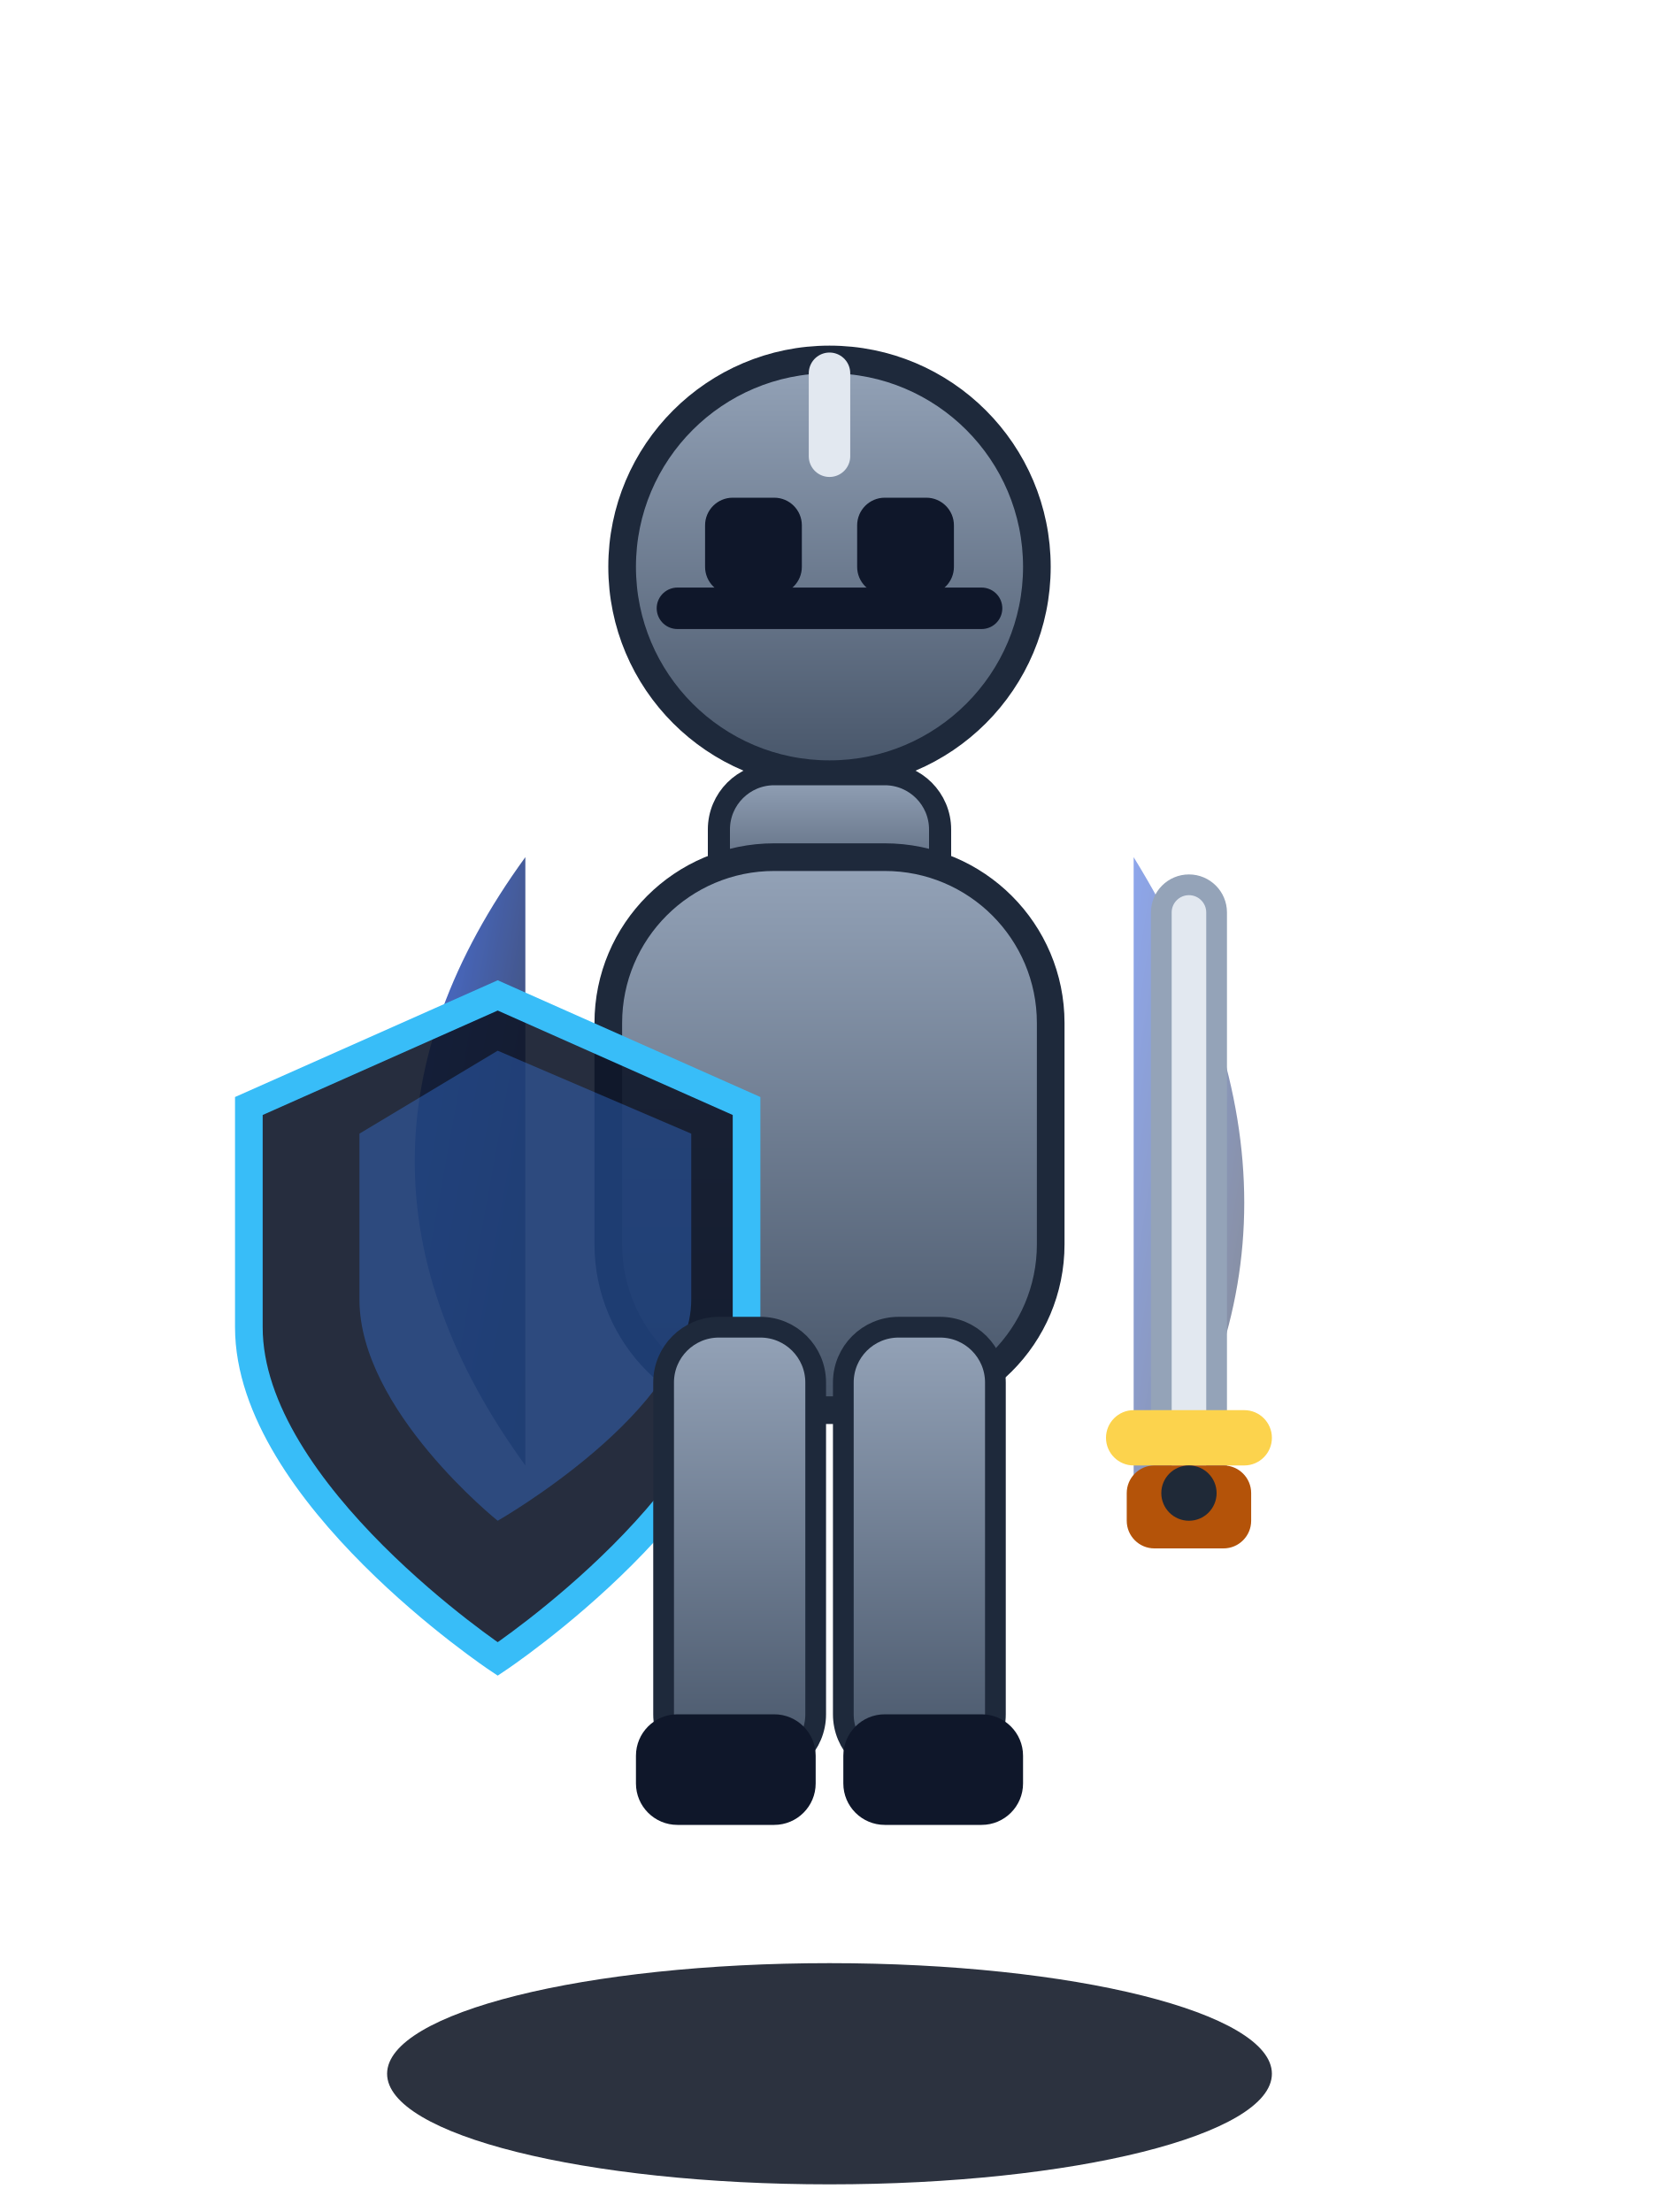
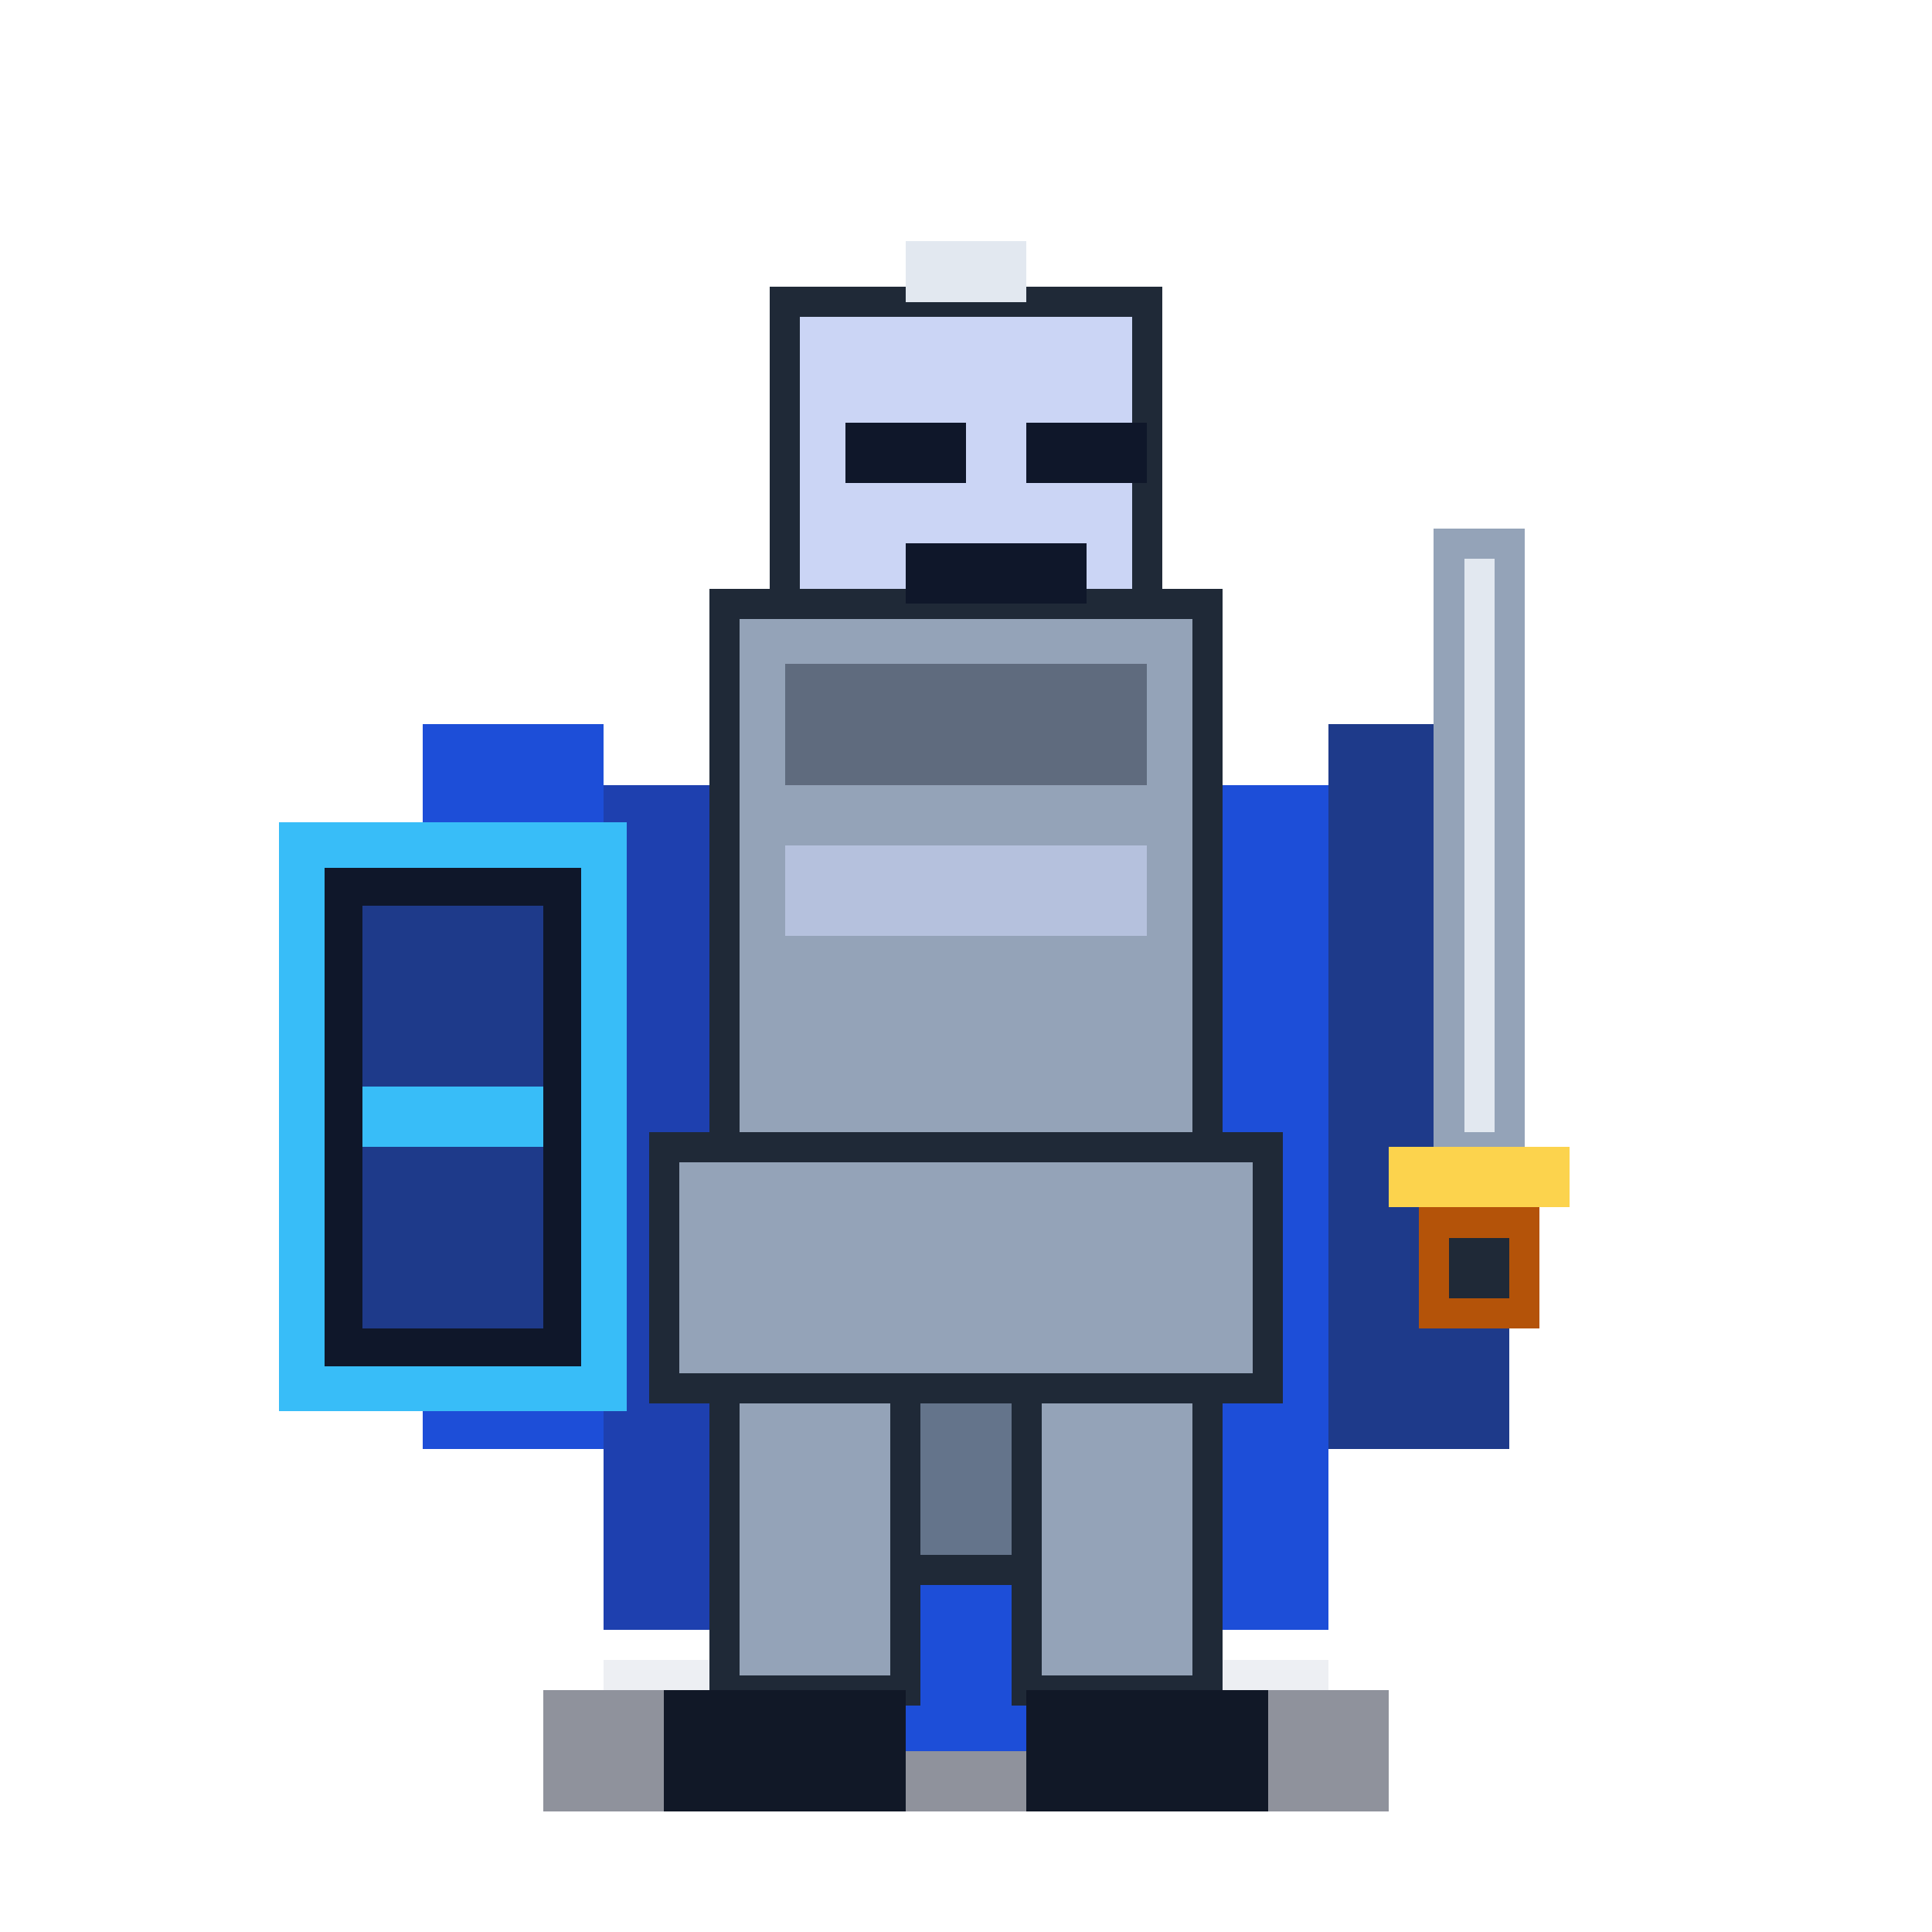
- <svg xmlns="http://www.w3.org/2000/svg" class="hero-svg" viewBox="0 0 120 160" aria-hidden="true">
-   <defs>
-     <linearGradient id="armorGradient" x1="0%" y1="0%" x2="0%" y2="100%">
-       <stop offset="0%" stop-color="#94a3b8" />
-       <stop offset="100%" stop-color="#475569" />
-     </linearGradient>
-     <linearGradient id="capeGradient" x1="0%" y1="0%" x2="100%" y2="100%">
-       <stop offset="0%" stop-color="#1d4ed8" />
-       <stop offset="100%" stop-color="#0f172a" />
-     </linearGradient>
-   </defs>
-   <ellipse cx="60" cy="150" rx="32" ry="8" fill="rgba(8,15,30,0.85)" />
-   <circle class="armor-core head-shell" cx="60" cy="41" r="15" fill="url(#armorGradient)" stroke="#1e293b" stroke-width="2" />
-   <rect class="armor-core neck-piece" x="52" y="56" width="16" height="10" rx="4" fill="url(#armorGradient)" stroke="#1e293b" stroke-width="1.6" />
-   <rect class="armor-core" x="44" y="62" width="32" height="40" rx="12" fill="url(#armorGradient)" stroke="#1e293b" stroke-width="2" />
-   <rect x="51" y="36" width="7" height="7" rx="2" fill="#0f172a" />
-   <rect x="62" y="36" width="7" height="7" rx="2" fill="#0f172a" />
-   <path d="M49 44 h22" stroke="#0f172a" stroke-width="3" stroke-linecap="round" />
-   <path d="M60 33 v-6" stroke="#e2e8f0" stroke-width="3" stroke-linecap="round" />
-   <path class="cape-shape" d="M38 62 q-16 22 0 44" fill="url(#capeGradient)" opacity="0.8" />
-   <path class="cape-shape" d="M82 62 q16 26 0 48" fill="url(#capeGradient)" opacity="0.5" />
-   <g class="shield-group" transform="translate(18,72)">
-     <path class="shield-outline" d="M18 0 L36 8 v16 c0 12-18 24-18 24S0 36 0 24V8z" fill="rgba(15,23,42,0.9)" stroke="#38bdf8" stroke-width="2" />
-     <path d="M18 4 L32 10 v12 c0 8-14 16-14 16S8 30 8 22V10z" fill="rgba(59,130,246,0.35)" />
+ <svg xmlns="http://www.w3.org/2000/svg" viewBox="0 0 64 64" role="img" aria-hidden="true" shape-rendering="crispEdges">
+   <rect width="64" height="64" fill="none" />
+   <g opacity="0.85">
+     <rect x="18" y="56" width="28" height="4" fill="rgba(15,23,42,0.55)" />
+     <rect x="20" y="55" width="24" height="1" fill="rgba(148,163,184,0.2)" />
  </g>
-   <g class="sword-group" transform="translate(72,64)">
-     <rect x="12" y="0" width="4" height="44" rx="2" fill="#e2e8f0" class="sword-blade" stroke="#94a3b8" stroke-width="1.5" />
-     <rect x="8" y="38" width="12" height="4" rx="2" fill="#fcd34d" />
-     <rect x="9.5" y="42" width="9" height="6" rx="2" fill="#b45309" />
-     <circle cx="14" cy="44" r="2" fill="#1f2937" />
+   <g class="cape-shape">
+     <rect x="14" y="24" width="6" height="24" fill="#1d4ed8" />
+     <rect x="44" y="24" width="6" height="24" fill="#1e3a8a" />
+     <rect x="20" y="26" width="6" height="28" fill="#1e40af" />
+     <rect x="38" y="26" width="6" height="28" fill="#1d4ed8" />
+     <rect x="26" y="28" width="12" height="30" fill="#1d4ed8" />
+   </g>
+   <g class="armor-core">
+     <rect x="26" y="10" width="12" height="10" fill="#cbd5f5" stroke="#1f2937" stroke-width="1" />
+     <rect x="24" y="20" width="16" height="18" fill="#94a3b8" stroke="#1f2937" stroke-width="1" />
+     <rect x="22" y="38" width="20" height="8" fill="#94a3b8" stroke="#1f2937" stroke-width="1" />
+     <rect x="24" y="46" width="16" height="6" fill="#64748b" stroke="#1f2937" stroke-width="1" />
  </g>
  <g class="leg-group">
-     <rect class="leg-piece" x="48" y="96" width="11" height="32" rx="4" fill="url(#armorGradient)" stroke="#1e293b" stroke-width="1.5" />
-     <rect class="leg-piece" x="61" y="96" width="11" height="32" rx="4" fill="url(#armorGradient)" stroke="#1e293b" stroke-width="1.5" />
-     <rect class="leg-piece" x="46" y="124" width="13" height="8" rx="3" fill="#0f172a" />
-     <rect class="leg-piece" x="61" y="124" width="13" height="8" rx="3" fill="#0f172a" />
+     <rect class="leg-piece" x="24" y="46" width="6" height="10" fill="#94a3b8" stroke="#1f2937" stroke-width="1" />
+     <rect class="leg-piece" x="34" y="46" width="6" height="10" fill="#94a3b8" stroke="#1f2937" stroke-width="1" />
+     <rect class="leg-piece" x="22" y="56" width="8" height="4" fill="#111827" />
+     <rect class="leg-piece" x="34" y="56" width="8" height="4" fill="#111827" />
+   </g>
+   <g>
+     <rect x="28" y="14" width="4" height="2" fill="#0f172a" />
+     <rect x="34" y="14" width="4" height="2" fill="#0f172a" />
+     <rect x="30" y="18" width="6" height="2" fill="#0f172a" />
+     <rect x="30" y="8" width="4" height="2" fill="#e2e8f0" />
+   </g>
+   <g class="shield-group" transform="translate(6,24)">
+     <rect class="shield-outline" x="4" y="4" width="10" height="18" fill="#0f172a" stroke="#38bdf8" stroke-width="1.5" />
+     <rect x="6" y="6" width="6" height="14" fill="#1e3a8a" />
+     <rect x="6" y="12" width="6" height="2" fill="#38bdf8" />
+   </g>
+   <g class="sword-group" transform="translate(42,18)">
+     <rect class="sword-blade" x="6" y="0" width="2" height="20" fill="#e2e8f0" stroke="#94a3b8" stroke-width="1" />
+     <rect x="4" y="20" width="6" height="2" fill="#fcd34d" />
+     <rect x="5" y="22" width="4" height="4" fill="#b45309" />
+     <rect x="6" y="23" width="2" height="2" fill="#1f2937" />
+   </g>
+   <g>
+     <rect x="26" y="22" width="12" height="4" fill="#1f2937" opacity="0.45" />
+     <rect x="26" y="28" width="12" height="3" fill="#cbd5f5" opacity="0.6" />
  </g>
</svg>
